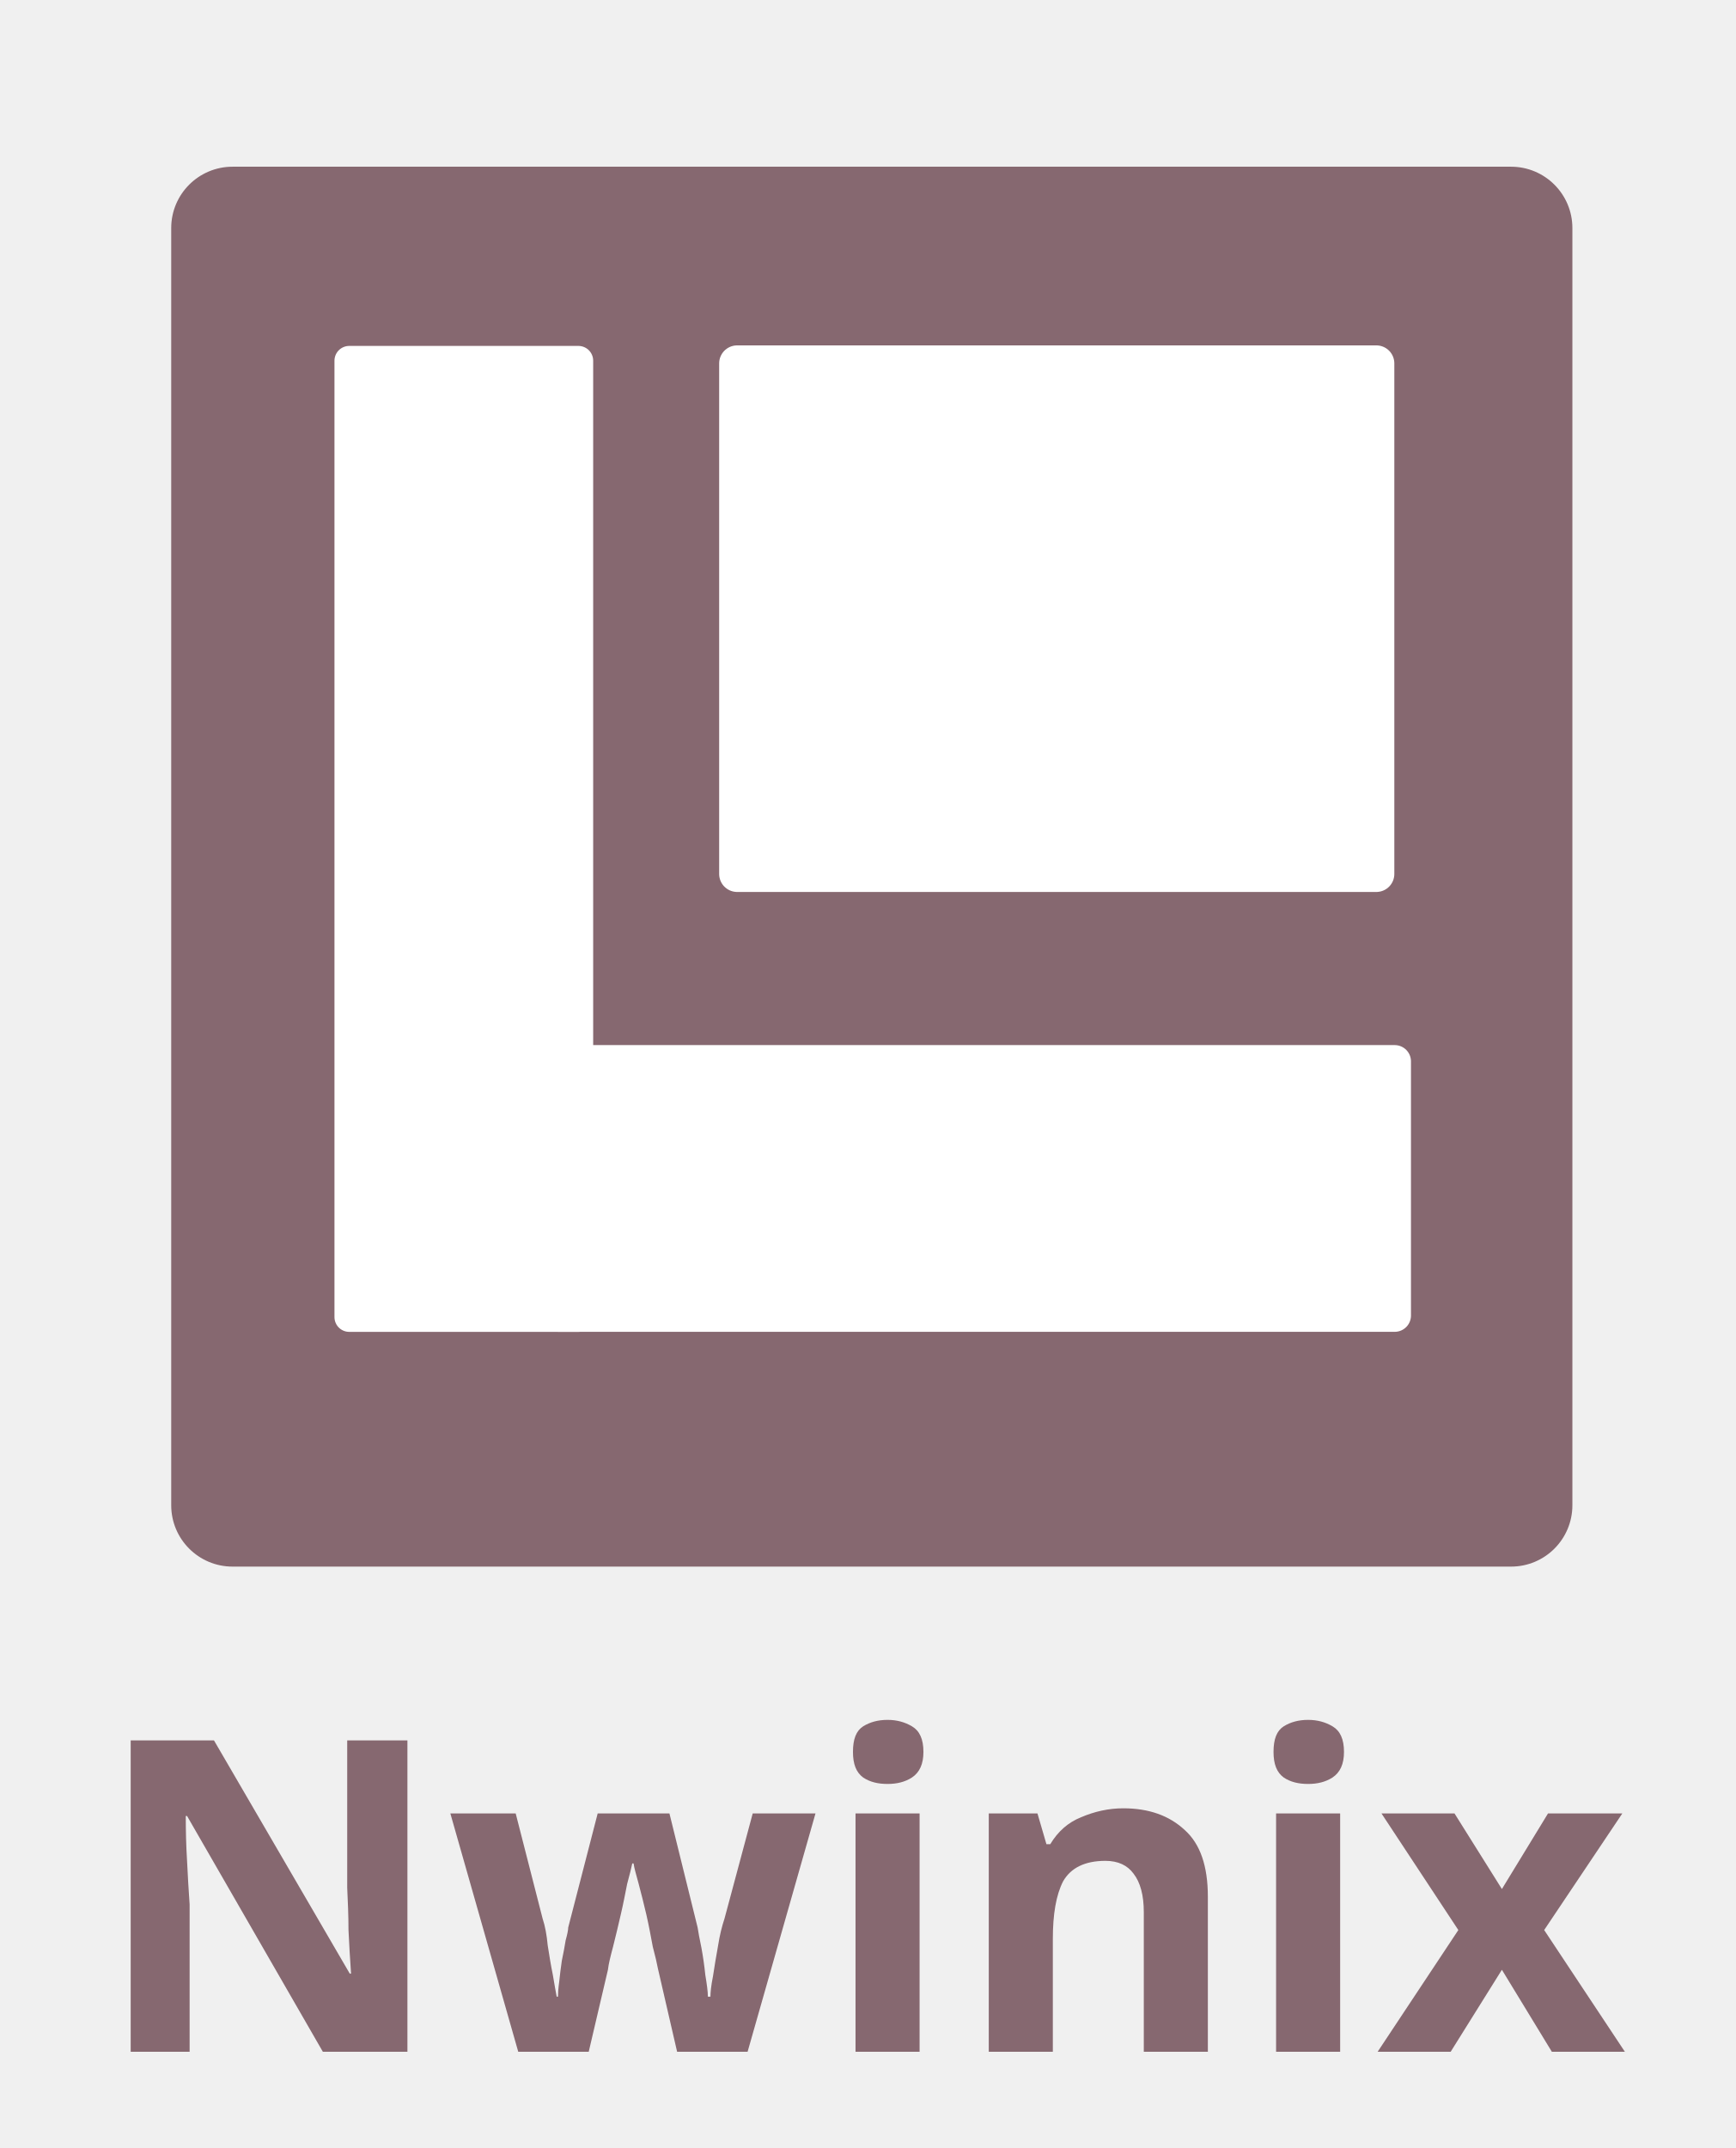
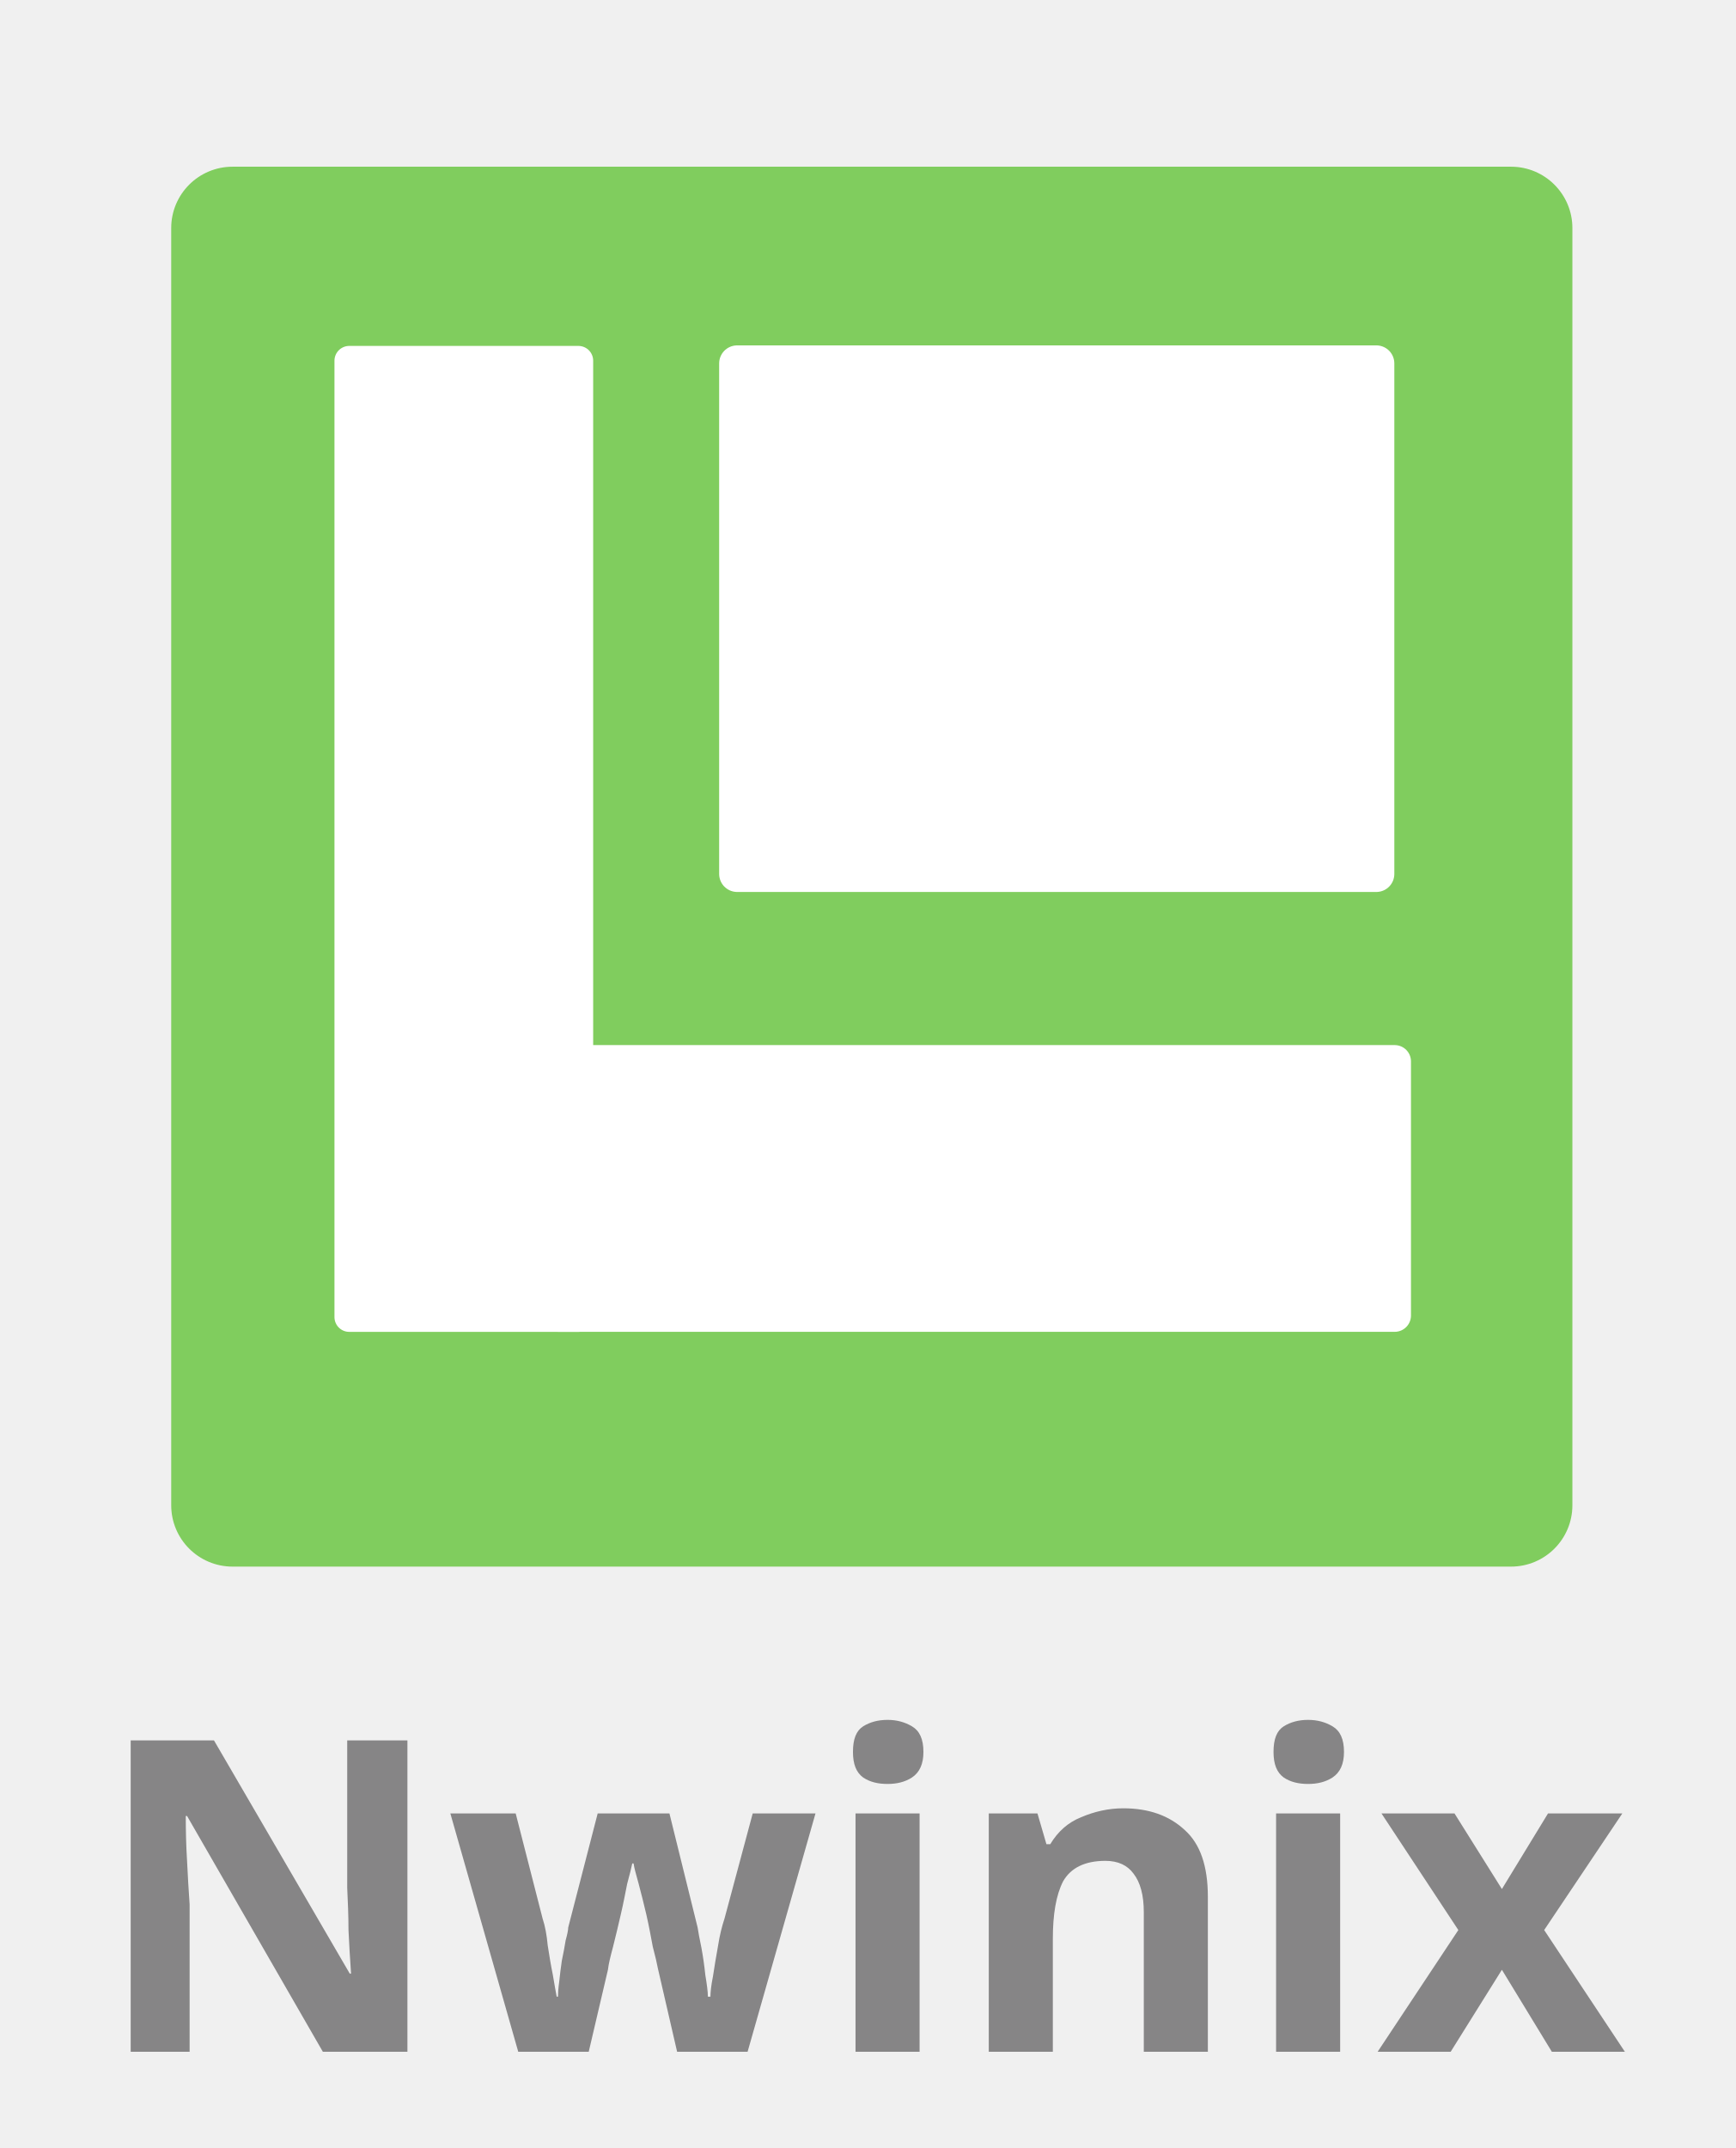
<svg xmlns="http://www.w3.org/2000/svg" viewBox="0 0 21.165 26.188" height="26.188" width="21.164" id="svg2" version="1.1">
  <defs id="defs6" />
-   <rect style="fill:#866870;fill-opacity:1;stroke:none;stroke-width:0.071;stroke-miterlimit:4;stroke-dasharray:none;stroke-opacity:1" id="rect819-3" width="17.088" height="17.068" x="2.088" y="2.032" ry="0.748" />
+   <rect style="fill:#6cc644;fill-opacity:0.847;stroke:none;stroke-width:0.071;stroke-miterlimit:4;stroke-dasharray:none;stroke-opacity:1" id="rect819-3" width="17.088" height="17.068" x="2.088" y="2.032" ry="0.748" />
  <rect style="fill:#ffffff;fill-opacity:1;stroke:#ffffff;stroke-width:0.439;stroke-linejoin:round;stroke-dasharray:none;stroke-opacity:1" id="rect9-5-91-1-0" width="7.795" height="6.225" x="8.99" y="4.43" />
  <rect style="fill:#ffffff;fill-opacity:1;stroke:#ffffff;stroke-width:0.36;stroke-linejoin:round;stroke-dasharray:none;stroke-opacity:1" id="rect5-8" width="2.795" height="11.661" x="4.259" y="4.397" />
  <rect style="fill:#ffffff;fill-opacity:1;stroke:#ffffff;stroke-width:0.397;stroke-linejoin:round;stroke-dasharray:none;stroke-opacity:1" id="rect5-8-4" width="3.099" height="10.197" x="12.94" y="-17.009" transform="rotate(90)" />
  <text xml:space="preserve" style="font-weight:bold;font-size:5.333px;line-height:1.136px;font-family:'Noto Sans';-inkscape-font-specification:'Noto Sans Bold';fill:#866870;stroke-width:0.744;stroke-linejoin:round;stroke-miterlimit:1" x="1.11" y="25.019" id="text1">
-     <tspan id="tspan1" x="1.11" y="25.019" style="font-size:5.333px;line-height:1.136px">Nwinix</tspan>
+     <tspan id="tspan1" x="1.11" y="25.019" style="font-size:5.333px;line-height:1.136px;fill:#868586;fill-opacity:1">Nwinix</tspan>
  </text>
</svg>
